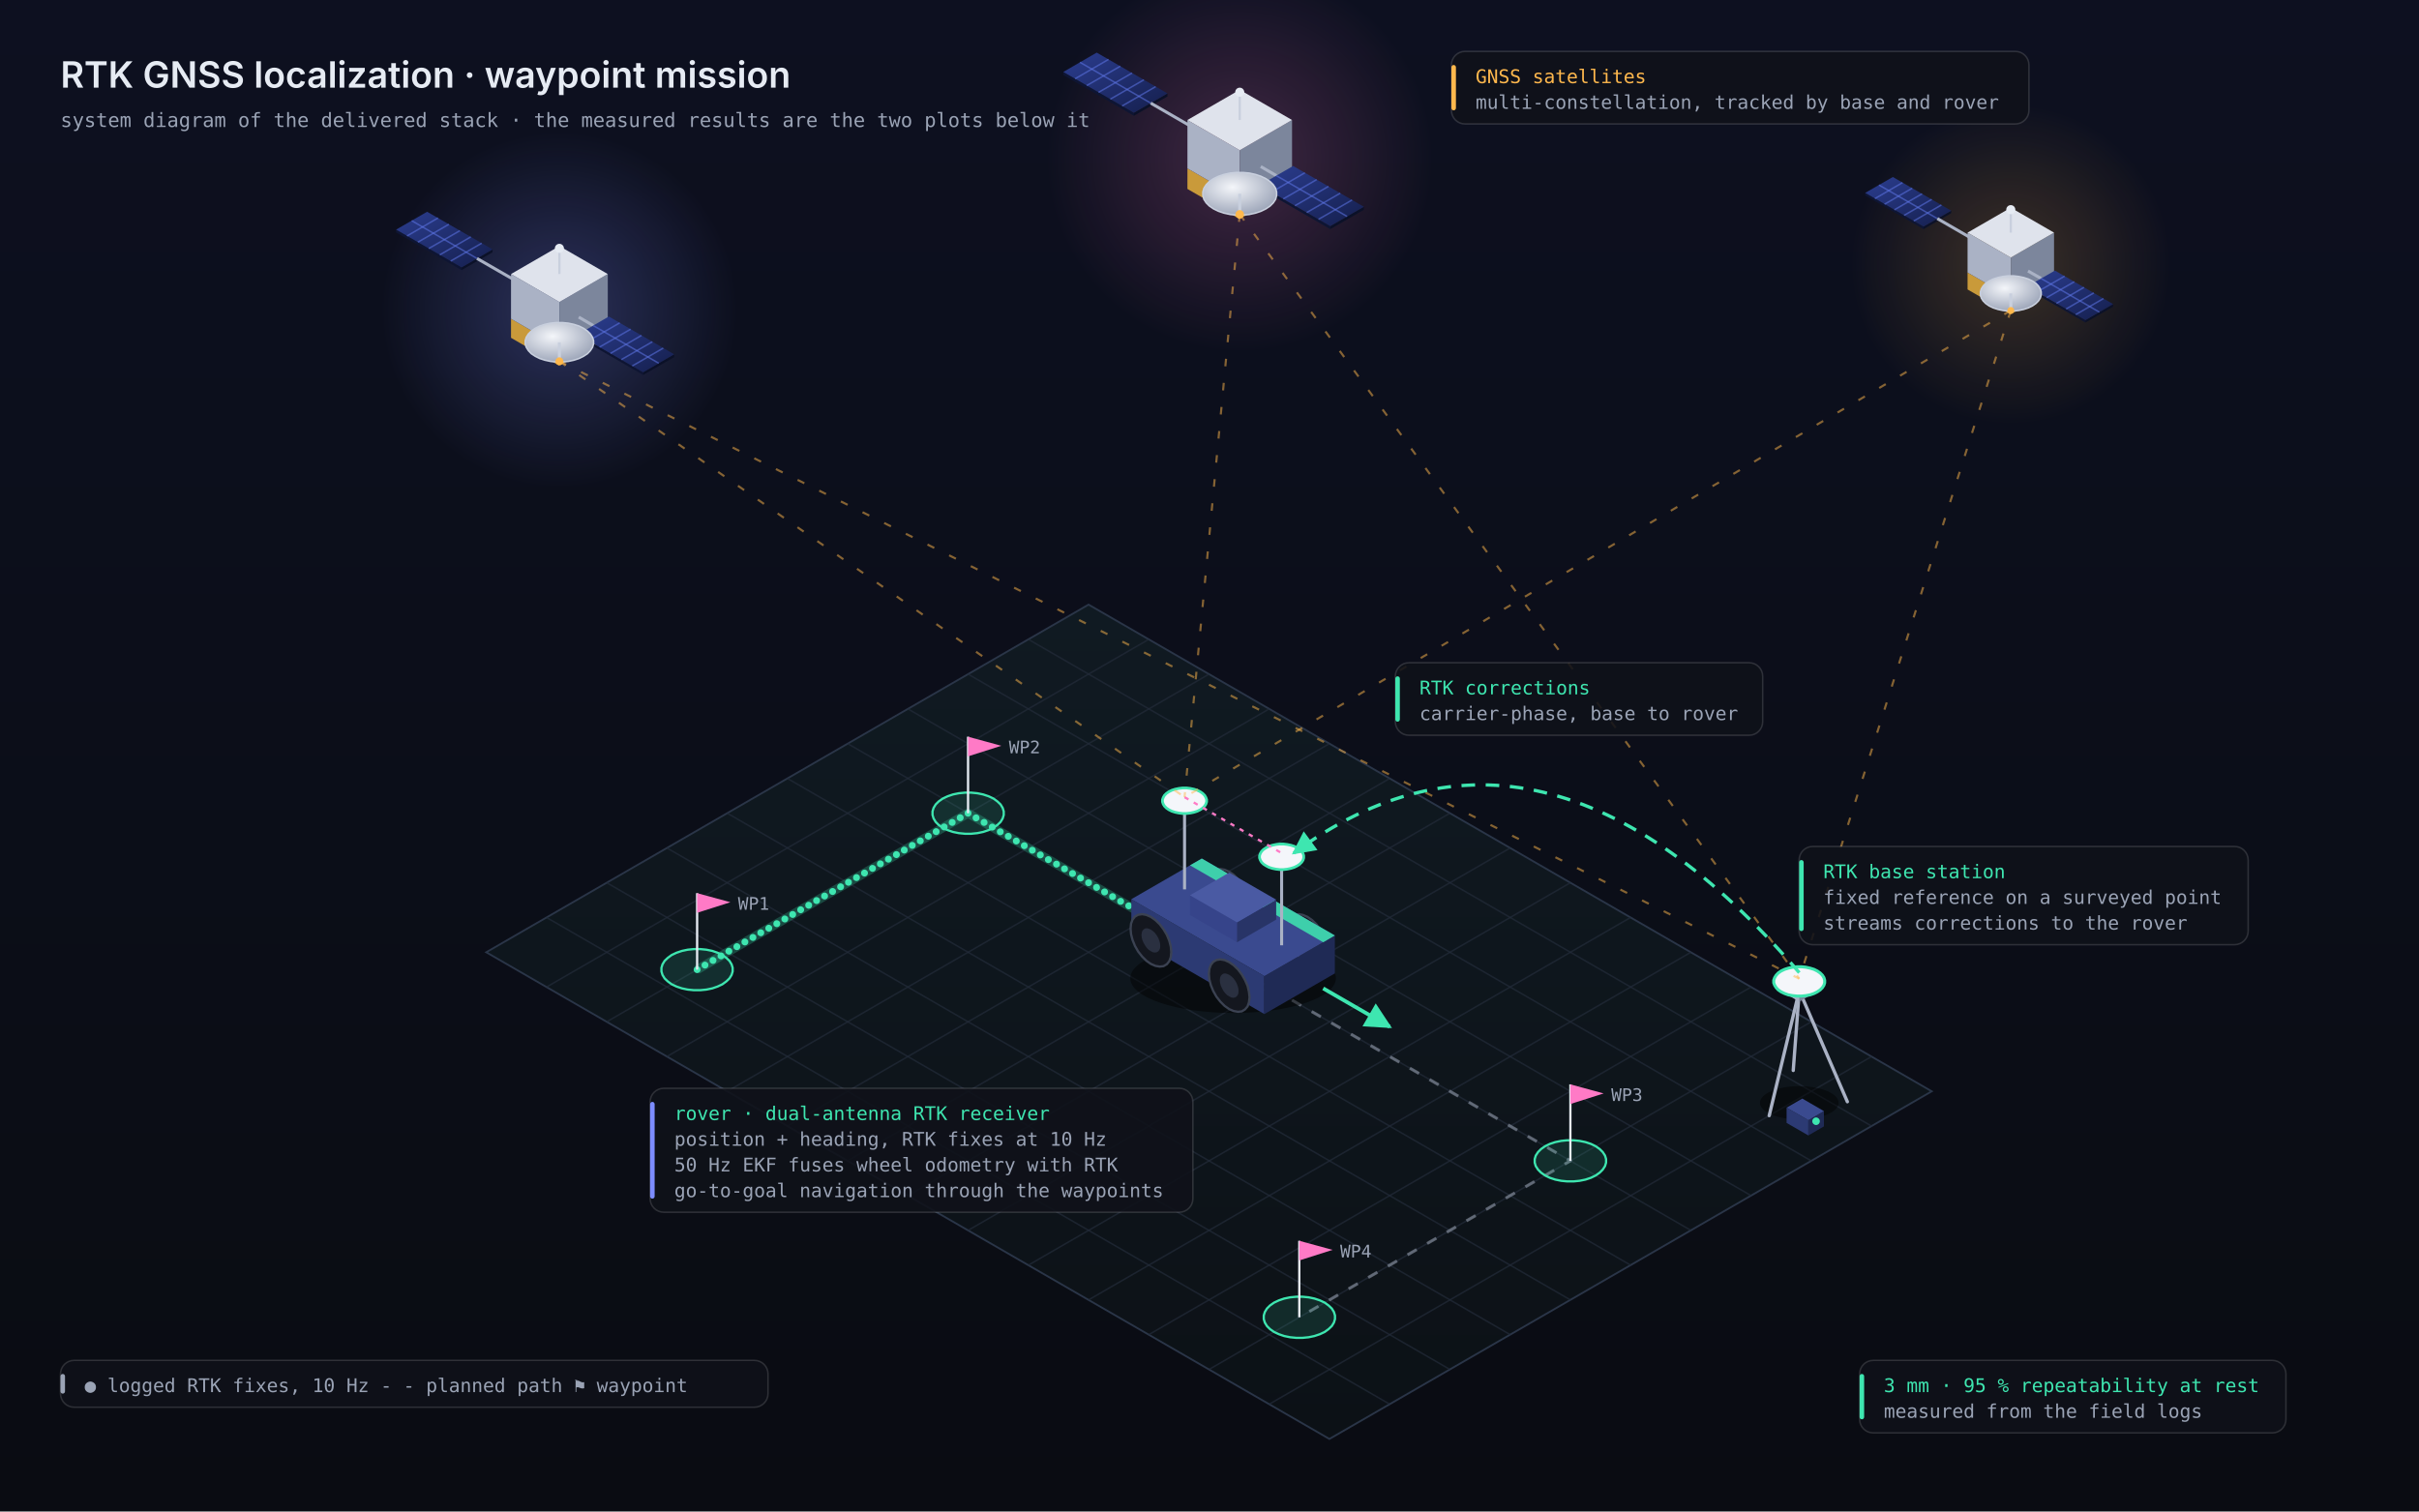
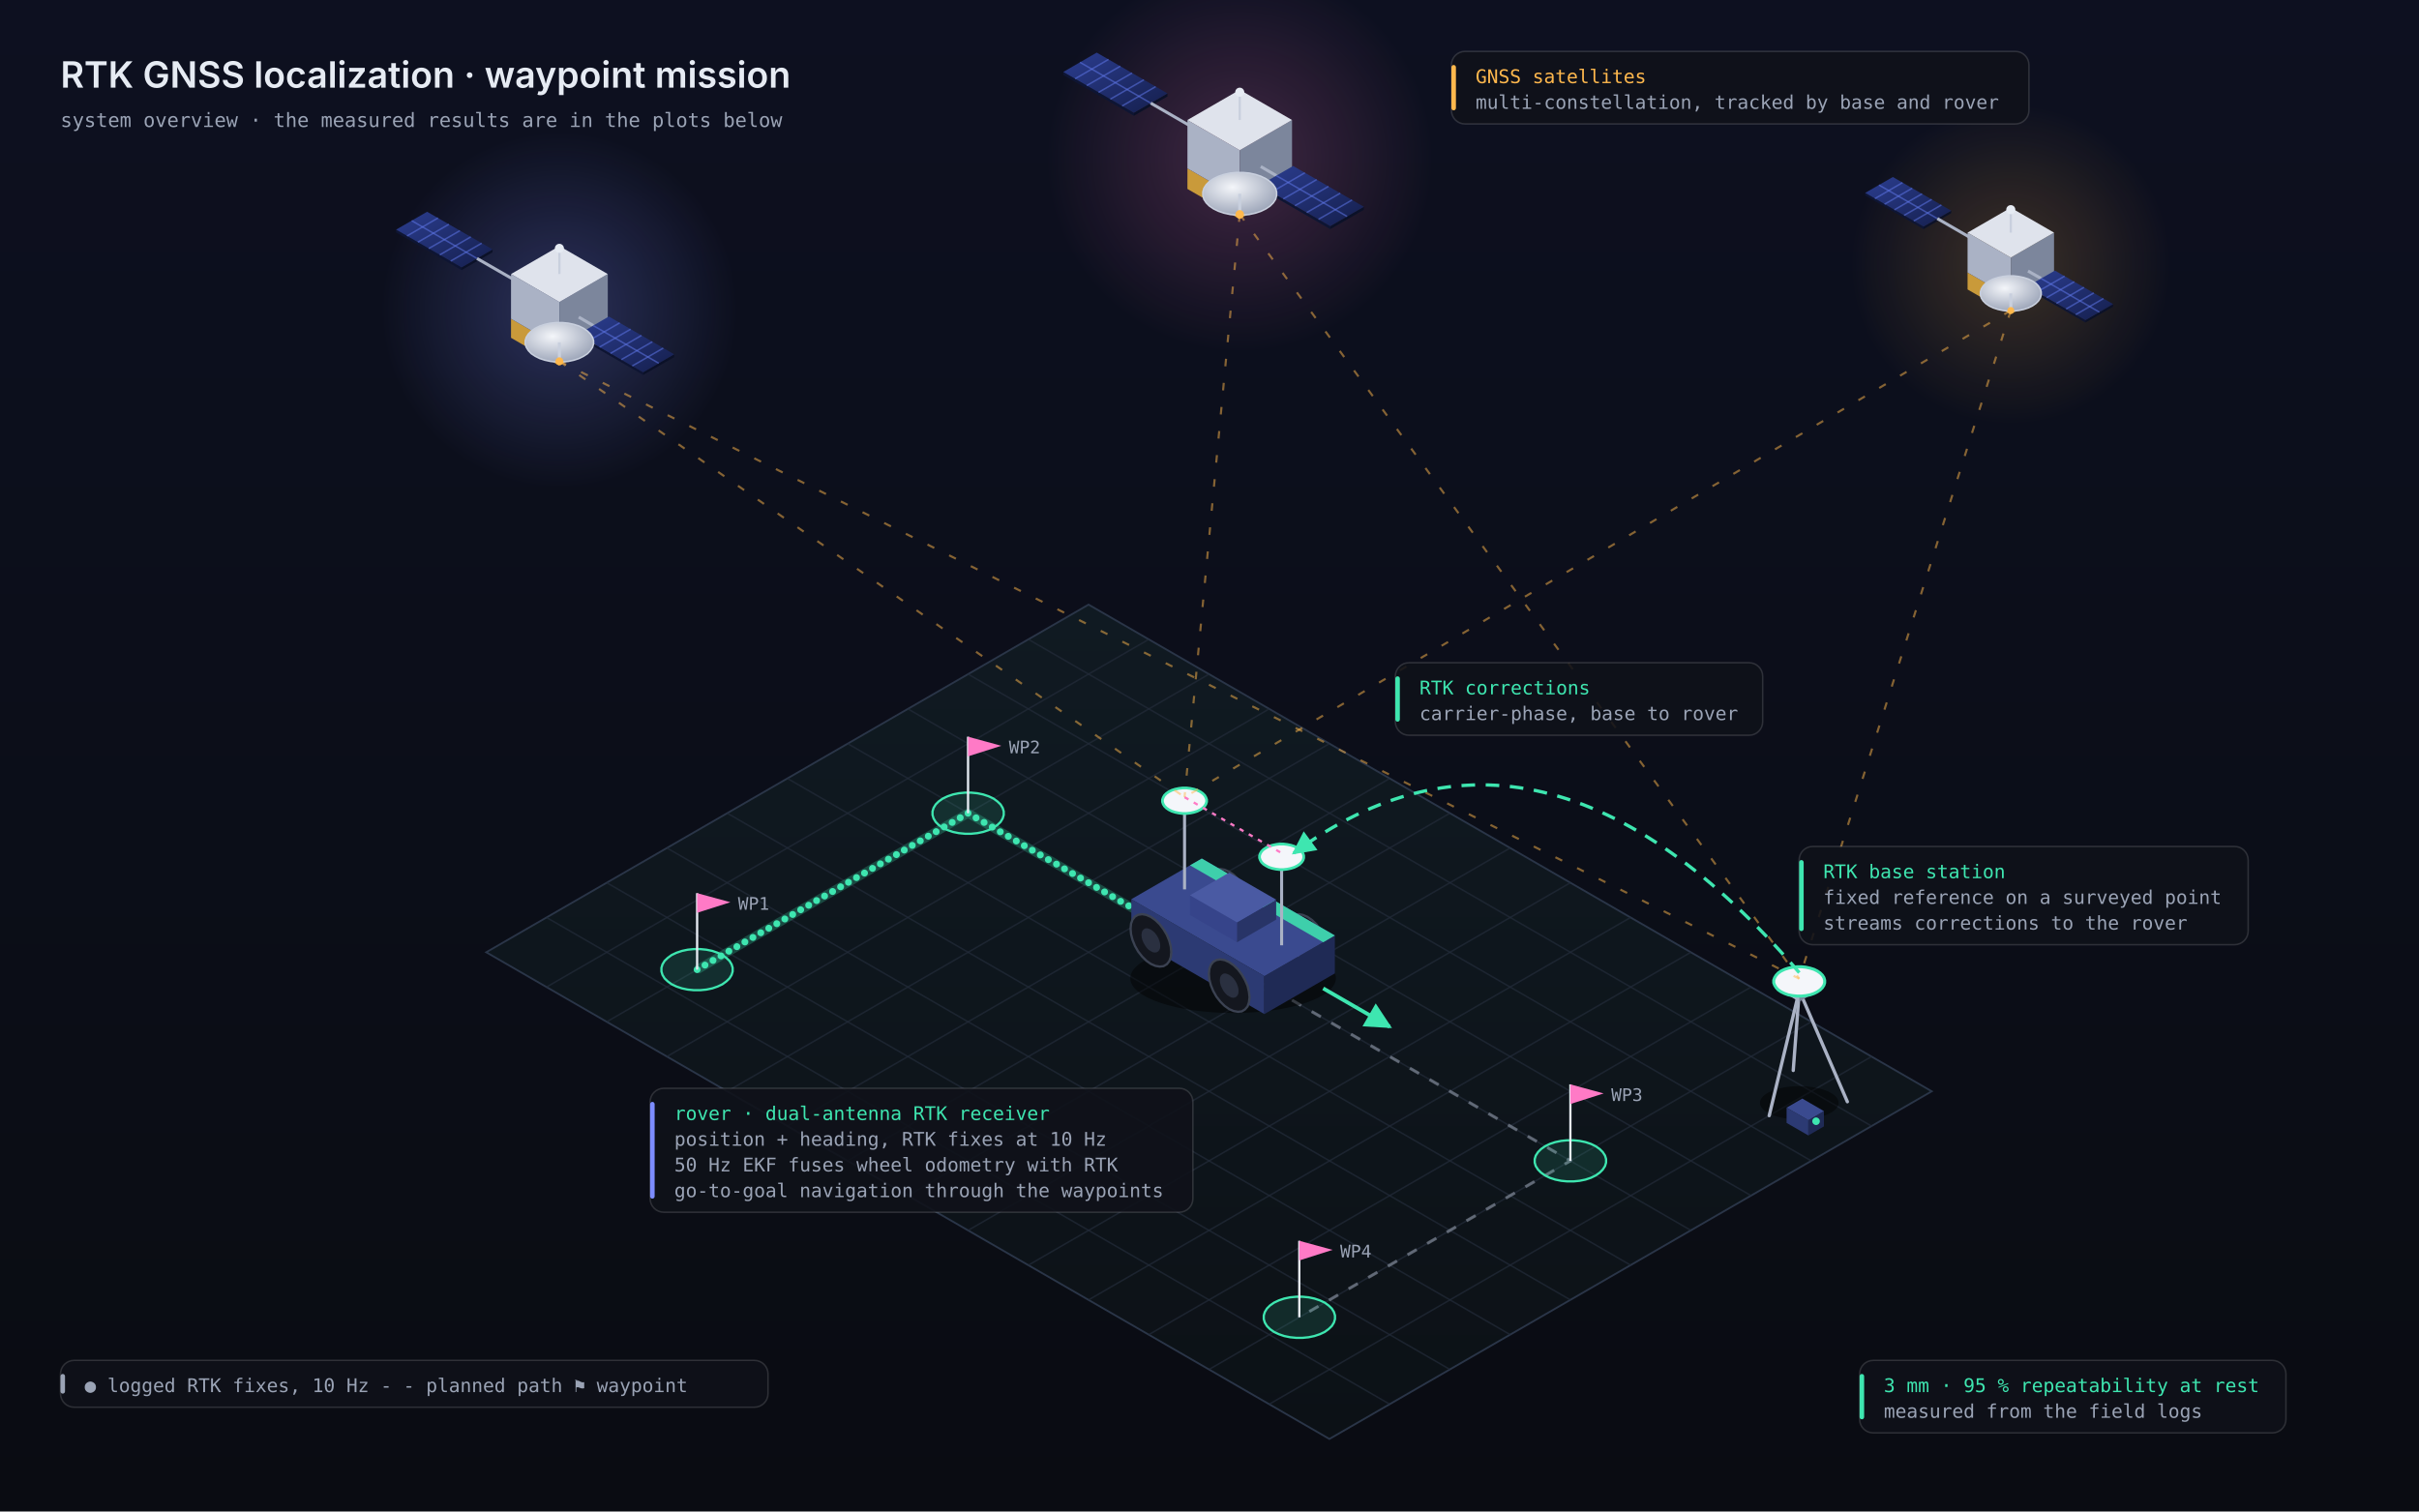
<svg xmlns="http://www.w3.org/2000/svg" viewBox="0 0 1600 1000" width="1600" height="1000" font-family="system-ui, 'Segoe UI', Inter, Roboto, Arial, sans-serif">
  <defs>
    <radialGradient id="g1">
      <stop offset="0" stop-color="#7c8cff" stop-opacity=".28" />
      <stop offset="1" stop-color="#7c8cff" stop-opacity="0" />
    </radialGradient>
    <radialGradient id="g2">
      <stop offset="0" stop-color="#ff7ac6" stop-opacity=".22" />
      <stop offset="1" stop-color="#ff7ac6" stop-opacity="0" />
    </radialGradient>
    <radialGradient id="g3">
      <stop offset="0" stop-color="#ffb84d" stop-opacity=".2" />
      <stop offset="1" stop-color="#ffb84d" stop-opacity="0" />
    </radialGradient>
    <linearGradient id="panel" x1="0" y1="0" x2="1" y2="1">
      <stop offset="0" stop-color="#2b3d8f" />
      <stop offset="1" stop-color="#151f4d" />
    </linearGradient>
    <radialGradient id="dish" cx=".4" cy=".35" r=".8">
      <stop offset="0" stop-color="#f4f6fa" />
      <stop offset="1" stop-color="#8d97ad" />
    </radialGradient>
    <linearGradient id="field" x1="0" y1="0" x2="0" y2="1">
      <stop offset="0" stop-color="#101a22" />
      <stop offset="1" stop-color="#0c1116" />
    </linearGradient>
    <linearGradient id="sky" x1="0" y1="0" x2="0" y2="1">
      <stop offset="0" stop-color="#0d1020" />
      <stop offset="1" stop-color="#0a0c12" />
    </linearGradient>
    <marker id="arr" viewBox="0 0 10 10" refX="9" refY="5" markerWidth="7" markerHeight="7" orient="auto-start-reverse">
      <path d="M0,0 L10,5 L0,10 z" fill="#3ee6b0" />
    </marker>
    <filter id="soft" x="-20%" y="-20%" width="140%" height="140%">
      <feGaussianBlur stdDeviation="6" />
    </filter>
  </defs>
  <style>.sig{stroke-dasharray:5 11;animation:flow 1.4s linear infinite}@keyframes flow{to{stroke-dashoffset:-32}}.fix{animation:pulse 2.4s ease-in-out infinite}@keyframes pulse{50%{opacity:.35}}@media(prefers-reduced-motion:reduce){.sig,.fix{animation:none}}</style>
  <rect width="1600" height="1000" fill="url(#sky)" />
  <polygon points="720.0,400.0 1277.7,722.0 879.3,952.0 321.6,630.0" fill="url(#field)" stroke="#2a3548" stroke-width="1.2" />
  <line x1="759.8" y1="423.0" x2="361.5" y2="653.0" stroke="#232b3a" stroke-opacity=".7" />
  <line x1="799.7" y1="446.0" x2="401.3" y2="676.0" stroke="#232b3a" stroke-opacity=".7" />
  <line x1="839.5" y1="469.0" x2="441.1" y2="699.0" stroke="#232b3a" stroke-opacity=".7" />
  <line x1="879.3" y1="492.0" x2="481.0" y2="722.0" stroke="#232b3a" stroke-opacity=".7" />
  <line x1="919.2" y1="515.0" x2="520.8" y2="745.0" stroke="#232b3a" stroke-opacity=".7" />
  <line x1="959.0" y1="538.0" x2="560.7" y2="768.0" stroke="#232b3a" stroke-opacity=".7" />
  <line x1="998.9" y1="561.0" x2="600.5" y2="791.0" stroke="#232b3a" stroke-opacity=".7" />
  <line x1="1038.7" y1="584.0" x2="640.3" y2="814.0" stroke="#232b3a" stroke-opacity=".7" />
  <line x1="1078.5" y1="607.0" x2="680.2" y2="837.0" stroke="#232b3a" stroke-opacity=".7" />
  <line x1="1118.4" y1="630.0" x2="720.0" y2="860.0" stroke="#232b3a" stroke-opacity=".7" />
  <line x1="1158.2" y1="653.0" x2="759.8" y2="883.0" stroke="#232b3a" stroke-opacity=".7" />
  <line x1="1198.0" y1="676.0" x2="799.7" y2="906.0" stroke="#232b3a" stroke-opacity=".7" />
  <line x1="1237.9" y1="699.0" x2="839.5" y2="929.0" stroke="#232b3a" stroke-opacity=".7" />
  <line x1="680.2" y1="423.0" x2="1237.9" y2="745.0" stroke="#232b3a" stroke-opacity=".7" />
  <line x1="640.3" y1="446.0" x2="1198.0" y2="768.0" stroke="#232b3a" stroke-opacity=".7" />
  <line x1="600.5" y1="469.0" x2="1158.2" y2="791.0" stroke="#232b3a" stroke-opacity=".7" />
  <line x1="560.7" y1="492.0" x2="1118.4" y2="814.0" stroke="#232b3a" stroke-opacity=".7" />
  <line x1="520.8" y1="515.0" x2="1078.5" y2="837.0" stroke="#232b3a" stroke-opacity=".7" />
  <line x1="481.0" y1="538.0" x2="1038.7" y2="860.0" stroke="#232b3a" stroke-opacity=".7" />
  <line x1="441.1" y1="561.0" x2="998.9" y2="883.0" stroke="#232b3a" stroke-opacity=".7" />
  <line x1="401.3" y1="584.0" x2="959.0" y2="906.0" stroke="#232b3a" stroke-opacity=".7" />
  <line x1="361.5" y1="607.0" x2="919.2" y2="929.0" stroke="#232b3a" stroke-opacity=".7" />
  <polyline points="815.6,639.2 1038.7,768.0 859.4,871.5" fill="none" stroke="#9aa3b5" stroke-opacity=".55" stroke-width="2" stroke-dasharray="7 8" stroke-linejoin="round" />
  <polyline points="461.1,641.5 640.3,538.0 815.6,639.2" fill="none" stroke="#3ee6b0" stroke-opacity=".25" stroke-width="6" stroke-linejoin="round" />
  <circle cx="461.1" cy="641.5" r="2.3" fill="#3ee6b0" />
  <circle cx="466.3" cy="638.5" r="2.3" fill="#3ee6b0" />
  <circle cx="471.6" cy="635.4" r="2.3" fill="#3ee6b0" />
  <circle cx="476.9" cy="632.4" r="2.3" fill="#3ee6b0" />
  <circle cx="482.1" cy="629.3" r="2.3" fill="#3ee6b0" />
  <circle cx="487.4" cy="626.3" r="2.3" fill="#3ee6b0" />
  <circle cx="492.7" cy="623.2" r="2.3" fill="#3ee6b0" />
  <circle cx="498.0" cy="620.2" r="2.3" fill="#3ee6b0" />
  <circle cx="503.2" cy="617.1" r="2.3" fill="#3ee6b0" />
  <circle cx="508.5" cy="614.1" r="2.3" fill="#3ee6b0" />
  <circle cx="513.8" cy="611.1" r="2.3" fill="#3ee6b0" />
  <circle cx="519.1" cy="608.0" r="2.3" fill="#3ee6b0" />
  <circle cx="524.3" cy="605.0" r="2.3" fill="#3ee6b0" />
  <circle cx="529.6" cy="601.9" r="2.3" fill="#3ee6b0" />
  <circle cx="534.9" cy="598.9" r="2.3" fill="#3ee6b0" />
  <circle cx="540.1" cy="595.8" r="2.3" fill="#3ee6b0" />
  <circle cx="545.4" cy="592.8" r="2.3" fill="#3ee6b0" />
  <circle cx="550.7" cy="589.8" r="2.3" fill="#3ee6b0" />
  <circle cx="556.0" cy="586.7" r="2.3" fill="#3ee6b0" />
  <circle cx="561.2" cy="583.7" r="2.3" fill="#3ee6b0" />
  <circle cx="566.5" cy="580.6" r="2.3" fill="#3ee6b0" />
  <circle cx="571.8" cy="577.6" r="2.3" fill="#3ee6b0" />
  <circle cx="577.1" cy="574.5" r="2.3" fill="#3ee6b0" />
  <circle cx="582.3" cy="571.5" r="2.3" fill="#3ee6b0" />
  <circle cx="587.6" cy="568.4" r="2.3" fill="#3ee6b0" />
  <circle cx="592.9" cy="565.4" r="2.3" fill="#3ee6b0" />
  <circle cx="598.1" cy="562.4" r="2.3" fill="#3ee6b0" />
  <circle cx="603.4" cy="559.3" r="2.3" fill="#3ee6b0" />
  <circle cx="608.7" cy="556.3" r="2.3" fill="#3ee6b0" />
  <circle cx="614.0" cy="553.2" r="2.3" fill="#3ee6b0" />
  <circle cx="619.2" cy="550.2" r="2.3" fill="#3ee6b0" />
  <circle cx="624.5" cy="547.1" r="2.3" fill="#3ee6b0" />
  <circle cx="629.8" cy="544.1" r="2.3" fill="#3ee6b0" />
  <circle cx="635.1" cy="541.0" r="2.3" fill="#3ee6b0" />
  <circle cx="640.3" cy="538.0" r="2.3" fill="#3ee6b0" />
  <circle cx="645.6" cy="541.1" r="2.3" fill="#3ee6b0" />
  <circle cx="650.9" cy="544.1" r="2.3" fill="#3ee6b0" />
  <circle cx="656.3" cy="547.2" r="2.3" fill="#3ee6b0" />
  <circle cx="661.6" cy="550.3" r="2.3" fill="#3ee6b0" />
  <circle cx="666.9" cy="553.3" r="2.3" fill="#3ee6b0" />
  <circle cx="672.2" cy="556.4" r="2.3" fill="#3ee6b0" />
  <circle cx="677.5" cy="559.5" r="2.3" fill="#3ee6b0" />
  <circle cx="682.8" cy="562.5" r="2.3" fill="#3ee6b0" />
  <circle cx="688.1" cy="565.6" r="2.3" fill="#3ee6b0" />
  <circle cx="693.4" cy="568.7" r="2.3" fill="#3ee6b0" />
  <circle cx="698.8" cy="571.7" r="2.3" fill="#3ee6b0" />
  <circle cx="704.1" cy="574.8" r="2.3" fill="#3ee6b0" />
  <circle cx="709.4" cy="577.9" r="2.3" fill="#3ee6b0" />
  <circle cx="714.7" cy="580.9" r="2.3" fill="#3ee6b0" />
  <circle cx="720.0" cy="584.0" r="2.3" fill="#3ee6b0" />
  <circle cx="725.3" cy="587.1" r="2.3" fill="#3ee6b0" />
  <circle cx="730.6" cy="590.1" r="2.3" fill="#3ee6b0" />
  <circle cx="735.9" cy="593.2" r="2.3" fill="#3ee6b0" />
  <circle cx="741.2" cy="596.3" r="2.3" fill="#3ee6b0" />
  <circle cx="746.6" cy="599.3" r="2.3" fill="#3ee6b0" />
  <circle cx="751.9" cy="602.4" r="2.3" fill="#3ee6b0" />
  <circle cx="757.2" cy="605.5" r="2.3" fill="#3ee6b0" />
  <circle cx="762.5" cy="608.5" r="2.3" fill="#3ee6b0" />
  <circle cx="767.8" cy="611.6" r="2.3" fill="#3ee6b0" />
  <circle cx="773.1" cy="614.7" r="2.3" fill="#3ee6b0" />
  <circle cx="778.4" cy="617.7" r="2.3" fill="#3ee6b0" />
  <circle cx="783.7" cy="620.8" r="2.3" fill="#3ee6b0" />
  <circle cx="789.1" cy="623.9" r="2.3" fill="#3ee6b0" />
  <circle cx="794.4" cy="626.9" r="2.3" fill="#3ee6b0" />
  <circle cx="799.7" cy="630.0" r="2.3" fill="#3ee6b0" />
  <circle cx="805.0" cy="633.1" r="2.3" fill="#3ee6b0" />
  <circle cx="810.3" cy="636.1" r="2.3" fill="#3ee6b0" />
  <polygon points="477.8,651.2 474.6,652.7 471.1,653.9 467.2,654.7 463.1,655.1 459.0,655.1 454.9,654.7 451.1,653.9 447.5,652.7 444.3,651.2 441.7,649.3 439.6,647.3 438.2,645.0 437.5,642.7 437.5,640.3 438.2,638.0 439.6,635.7 441.7,633.7 444.3,631.8 447.5,630.3 451.1,629.1 454.9,628.3 459.0,627.9 463.1,627.9 467.2,628.3 471.1,629.1 474.6,630.3 477.8,631.8 480.4,633.7 482.5,635.7 483.9,638.0 484.6,640.3 484.6,642.7 483.9,645.0 482.5,647.3 480.4,649.3" fill="rgba(62,230,176,.12)" stroke="#3ee6b0" stroke-width="1.5" />
  <line x1="461.1" y1="641.5" x2="461.1" y2="590.9" stroke="#e6ebf3" stroke-width="1.5" />
  <polygon points="461.1,590.9 483.1,596.9 461.1,603.9" fill="#ff7ac6" />
  <text x="488.1" y="601.9" font-family="ui-monospace, 'Cascadia Mono', Consolas, Menlo, monospace" font-size="11.5" font-weight="normal" fill="#9aa3b5" text-anchor="start">WP1</text>
  <polygon points="657.1,547.7 653.9,549.2 650.3,550.4 646.4,551.2 642.4,551.6 638.3,551.6 634.2,551.2 630.3,550.4 626.8,549.2 623.6,547.7 620.9,545.8 618.9,543.8 617.5,541.5 616.8,539.2 616.8,536.8 617.5,534.5 618.9,532.2 620.9,530.2 623.6,528.3 626.8,526.8 630.3,525.6 634.2,524.8 638.3,524.4 642.4,524.4 646.4,524.8 650.3,525.6 653.9,526.8 657.1,528.3 659.7,530.2 661.8,532.2 663.2,534.5 663.9,536.8 663.9,539.2 663.2,541.5 661.8,543.8 659.7,545.8" fill="rgba(62,230,176,.12)" stroke="#3ee6b0" stroke-width="1.5" />
  <line x1="640.3" y1="538.0" x2="640.3" y2="487.4" stroke="#e6ebf3" stroke-width="1.5" />
  <polygon points="640.3,487.4 662.3,493.4 640.3,500.4" fill="#ff7ac6" />
  <text x="667.3" y="498.4" font-family="ui-monospace, 'Cascadia Mono', Consolas, Menlo, monospace" font-size="11.5" font-weight="normal" fill="#9aa3b5" text-anchor="start">WP2</text>
  <polygon points="1055.4,777.7 1052.3,779.2 1048.7,780.4 1044.8,781.2 1040.8,781.6 1036.6,781.6 1032.6,781.2 1028.7,780.4 1025.1,779.2 1022.0,777.7 1019.3,775.8 1017.3,773.8 1015.8,771.5 1015.1,769.2 1015.1,766.8 1015.8,764.5 1017.3,762.2 1019.3,760.2 1022.0,758.3 1025.1,756.8 1028.7,755.6 1032.6,754.8 1036.6,754.4 1040.8,754.4 1044.8,754.8 1048.7,755.6 1052.3,756.8 1055.4,758.3 1058.1,760.2 1060.1,762.2 1061.6,764.5 1062.3,766.8 1062.3,769.2 1061.6,771.5 1060.1,773.8 1058.1,775.8" fill="rgba(62,230,176,.12)" stroke="#3ee6b0" stroke-width="1.5" />
  <line x1="1038.7" y1="768.0" x2="1038.7" y2="717.4" stroke="#e6ebf3" stroke-width="1.5" />
  <polygon points="1038.7,717.4 1060.7,723.4 1038.7,730.4" fill="#ff7ac6" />
  <text x="1065.7" y="728.4" font-family="ui-monospace, 'Cascadia Mono', Consolas, Menlo, monospace" font-size="11.5" font-weight="normal" fill="#9aa3b5" text-anchor="start">WP3</text>
  <polygon points="876.2,881.2 873.0,882.7 869.4,883.9 865.6,884.7 861.5,885.1 857.4,885.1 853.3,884.7 849.4,883.9 845.9,882.7 842.7,881.2 840.0,879.3 838.0,877.3 836.6,875.0 835.9,872.7 835.9,870.3 836.6,868.0 838.0,865.7 840.0,863.7 842.7,861.8 845.9,860.3 849.4,859.1 853.3,858.3 857.4,857.9 861.5,857.9 865.6,858.3 869.4,859.1 873.0,860.3 876.2,861.8 878.8,863.7 880.9,865.7 882.3,868.0 883.0,870.3 883.0,872.7 882.3,875.0 880.9,877.3 878.8,879.3" fill="rgba(62,230,176,.12)" stroke="#3ee6b0" stroke-width="1.5" />
  <line x1="859.4" y1="871.5" x2="859.4" y2="820.9" stroke="#e6ebf3" stroke-width="1.5" />
  <polygon points="859.4,820.9 881.4,826.9 859.4,833.9" fill="#ff7ac6" />
  <text x="886.4" y="831.9" font-family="ui-monospace, 'Cascadia Mono', Consolas, Menlo, monospace" font-size="11.5" font-weight="normal" fill="#9aa3b5" text-anchor="start">WP4</text>
  <ellipse cx="1190.1" cy="729.6" rx="26" ry="11" fill="#000" fill-opacity=".45" />
  <line x1="1190.1" y1="655.3" x2="1186.1" y2="708.2" stroke="#aab2c5" stroke-width="2.2" stroke-linecap="round" />
  <line x1="1190.1" y1="655.3" x2="1221.9" y2="728.9" stroke="#aab2c5" stroke-width="2.2" stroke-linecap="round" />
  <line x1="1190.1" y1="655.3" x2="1170.2" y2="738.1" stroke="#aab2c5" stroke-width="2.2" stroke-linecap="round" />
  <polygon points="1177.3,655.3 1190.1,662.7 1190.1,657.1 1177.3,649.8" fill="#aab2c5" stroke="none" stroke-width="1" />
  <polygon points="1202.8,655.3 1190.1,662.7 1190.1,657.1 1202.8,649.8" fill="#7c869c" stroke="none" stroke-width="1" />
  <polygon points="1190.1,642.4 1202.8,649.8 1190.1,657.1 1177.3,649.8" fill="#e6ebf3" stroke="none" stroke-width="1" />
  <polygon points="1202.0,656.2 1199.8,657.3 1197.2,658.2 1194.5,658.7 1191.6,659.0 1188.6,659.0 1185.7,658.7 1182.9,658.2 1180.4,657.3 1178.1,656.2 1176.2,654.9 1174.8,653.4 1173.8,651.8 1173.2,650.2 1173.2,648.5 1173.8,646.8 1174.8,645.2 1176.2,643.7 1178.1,642.4 1180.4,641.3 1182.9,640.5 1185.7,639.9 1188.6,639.6 1191.6,639.6 1194.5,639.9 1197.2,640.5 1199.8,641.3 1202.0,642.4 1203.9,643.7 1205.4,645.2 1206.4,646.8 1206.9,648.5 1206.9,650.2 1206.4,651.8 1205.4,653.4 1203.9,654.9" fill="#f4f6fa" stroke="#3ee6b0" stroke-width="2" />
  <polygon points="1181.7,742.9 1196.1,751.2 1196.1,741.1 1181.7,732.8" fill="#2c3a73" stroke="none" stroke-width="1" />
  <polygon points="1206.4,745.2 1196.1,751.2 1196.1,741.1 1206.4,735.1" fill="#1f2a55" stroke="none" stroke-width="1" />
  <polygon points="1192.1,726.8 1206.4,735.1 1196.1,741.1 1181.7,732.8" fill="#3a4a8f" stroke="none" stroke-width="1" />
  <circle cx="1201.2" cy="741.8" r="2.5" fill="#3ee6b0" class="fix" />
  <ellipse cx="815.6" cy="647.2" rx="68" ry="23" fill="#000" fill-opacity=".45" />
  <polygon points="826.5,600.0 826.1,596.4 825.2,592.5 823.5,588.6 821.4,584.9 818.9,581.6 816.0,578.8 813.0,576.7 810.0,575.4 807.2,574.9 804.6,575.3 802.5,576.5 800.9,578.5 799.9,581.2 799.6,584.5 799.9,588.1 800.9,592.0 802.5,595.9 804.6,599.6 807.2,602.9 810.0,605.7 813.0,607.8 816.0,609.1 818.9,609.6 821.4,609.3 823.5,608.0 825.2,606.0 826.1,603.3" fill="#14171f" stroke="#3b4252" stroke-width="1.5" />
  <polygon points="878.3,629.9 877.9,626.3 876.9,622.4 875.3,618.5 873.2,614.8 870.7,611.5 867.8,608.7 864.8,606.6 861.8,605.3 859.0,604.8 856.4,605.2 854.3,606.4 852.7,608.4 851.7,611.1 851.3,614.4 851.7,618.0 852.7,621.9 854.3,625.8 856.4,629.5 859.0,632.8 861.8,635.6 864.8,637.7 867.8,639.0 870.7,639.5 873.2,639.2 875.3,637.9 876.9,635.9 877.9,633.2" fill="#14171f" stroke="#3b4252" stroke-width="1.5" />
  <polygon points="748.3,620.1 836.3,670.9 836.3,645.8 748.3,594.9" fill="#2c3a73" stroke="none" stroke-width="1" />
  <polygon points="882.9,644.0 836.3,670.9 836.3,645.8 882.9,618.9" fill="#1f2a55" stroke="none" stroke-width="1" />
  <polygon points="794.9,568.0 882.9,618.9 836.3,645.8 748.3,594.9" fill="#3a4a8f" stroke="none" stroke-width="1" />
  <polygon points="794.9,568.0 882.9,618.9 875.2,623.4 787.1,572.5" fill="#3ee6b0" stroke="none" stroke-width="1" opacity=".85" />
  <polygon points="787.1,605.4 818.2,623.4 818.2,610.2 787.1,592.3" fill="#36448a" stroke="none" stroke-width="1" />
  <polygon points="844.1,608.4 818.2,623.4 818.2,610.2 844.1,595.2" fill="#283467" stroke="none" stroke-width="1" />
  <polygon points="813.0,577.3 844.1,595.2 818.2,610.2 787.1,592.3" fill="#4a5aa3" stroke="none" stroke-width="1" />
  <polygon points="774.7,629.9 774.4,626.3 773.4,622.4 771.8,618.5 769.6,614.8 767.1,611.5 764.2,608.7 761.2,606.6 758.2,605.3 755.4,604.8 752.8,605.2 750.7,606.4 749.1,608.4 748.1,611.1 747.8,614.4 748.1,618.0 749.1,621.9 750.7,625.8 752.8,629.5 755.4,632.8 758.2,635.6 761.2,637.7 764.2,639.0 767.1,639.5 769.6,639.2 771.8,637.9 773.4,635.9 774.4,633.2" fill="#14171f" stroke="#3b4252" stroke-width="1.5" />
  <polygon points="767.4,625.7 767.3,624.1 766.8,622.3 766.1,620.5 765.1,618.8 763.9,617.2 762.6,616.0 761.2,615.0 759.8,614.4 758.5,614.1 757.4,614.3 756.4,614.9 755.6,615.8 755.2,617.1 755.0,618.6 755.2,620.3 755.6,622.0 756.4,623.8 757.4,625.5 758.5,627.1 759.8,628.4 761.2,629.3 762.6,630.0 763.9,630.2 765.1,630.0 766.1,629.4 766.8,628.5 767.3,627.3" fill="#2a3040" stroke="none" stroke-width="1" />
  <polygon points="826.5,659.8 826.1,656.2 825.2,652.3 823.5,648.4 821.4,644.7 818.9,641.4 816.0,638.6 813.0,636.5 810.0,635.2 807.2,634.7 804.6,635.1 802.5,636.3 800.9,638.3 799.9,641.0 799.6,644.3 799.9,647.9 800.9,651.8 802.5,655.7 804.6,659.4 807.2,662.7 810.0,665.5 813.0,667.6 816.0,668.9 818.9,669.4 821.4,669.1 823.5,667.8 825.2,665.8 826.1,663.1" fill="#14171f" stroke="#3b4252" stroke-width="1.5" />
  <polygon points="819.2,655.6 819.1,654.0 818.6,652.2 817.9,650.4 816.9,648.7 815.7,647.1 814.4,645.9 813.0,644.9 811.6,644.3 810.3,644.0 809.1,644.2 808.2,644.8 807.4,645.7 807.0,647.0 806.8,648.5 807.0,650.2 807.4,651.9 808.2,653.7 809.1,655.4 810.3,657.0 811.6,658.3 813.0,659.2 814.4,659.9 815.7,660.1 816.9,659.9 817.9,659.3 818.6,658.4 819.1,657.2" fill="#2a3040" stroke="none" stroke-width="1" />
  <line x1="783.5" y1="588.4" x2="783.5" y2="531.0" stroke="#aab2c5" stroke-width="2" />
  <polygon points="793.9,535.7 791.9,536.7 789.7,537.4 787.3,537.9 784.8,538.2 782.2,538.2 779.7,537.9 777.3,537.4 775.1,536.7 773.1,535.7 771.5,534.6 770.2,533.3 769.4,532.0 768.9,530.5 768.9,529.0 769.4,527.6 770.2,526.2 771.5,524.9 773.1,523.8 775.1,522.8 777.3,522.1 779.7,521.6 782.2,521.3 784.8,521.3 787.3,521.6 789.7,522.1 791.9,522.8 793.9,523.8 795.5,524.9 796.8,526.2 797.6,527.6 798.1,529.0 798.1,530.5 797.6,532.0 796.8,533.3 795.5,534.6" fill="#f4f6fa" stroke="#3ee6b0" stroke-width="1.8" />
  <line x1="847.7" y1="625.4" x2="847.7" y2="568.0" stroke="#aab2c5" stroke-width="2" />
  <polygon points="858.1,572.8 856.1,573.8 853.9,574.5 851.5,575.0 849.0,575.3 846.4,575.3 843.9,575.0 841.5,574.5 839.3,573.8 837.4,572.8 835.7,571.7 834.4,570.4 833.6,569.0 833.1,567.6 833.1,566.1 833.6,564.7 834.4,563.3 835.7,562.0 837.4,560.9 839.3,559.9 841.5,559.2 843.9,558.7 846.4,558.4 849.0,558.4 851.5,558.7 853.9,559.2 856.1,559.9 858.1,560.9 859.7,562.0 861.0,563.3 861.9,564.7 862.3,566.1 862.3,567.6 861.9,569.0 861.0,570.4 859.7,571.7" fill="#f4f6fa" stroke="#3ee6b0" stroke-width="1.8" />
  <line x1="783.5" y1="527.4" x2="847.7" y2="564.4" stroke="#ff7ac6" stroke-width="1.5" stroke-dasharray="3 4" />
  <line x1="875.2" y1="653.9" x2="919.2" y2="679.3" stroke="#3ee6b0" stroke-width="2.5" marker-end="url(#arr)" />
  <circle cx="370" cy="205" r="118" fill="url(#g1)" />
  <polygon points="262.0,153.8 305.3,178.7 305.3,176.9 262.0,151.9" fill="#0e1533" stroke="none" stroke-width="1" />
  <polygon points="325.8,166.9 305.3,178.7 305.3,176.9 325.8,165.0" fill="#0b1128" stroke="none" stroke-width="1" />
  <polygon points="262.0,151.9 305.3,176.9 305.3,176.9 262.0,151.9" fill="#0e1533" stroke="none" stroke-width="1" />
  <polygon points="325.8,165.0 305.3,176.9 305.3,176.9 325.8,165.0" fill="#0b1128" stroke="none" stroke-width="1" />
  <polygon points="282.5,140.1 325.8,165.0 305.3,176.9 262.0,151.9" fill="url(#panel)" stroke="none" stroke-width="1" />
  <line x1="289.7" y1="144.2" x2="269.2" y2="156.1" stroke="#5d74e6" stroke-opacity=".55" stroke-width="1" />
  <line x1="296.9" y1="148.4" x2="276.4" y2="160.2" stroke="#5d74e6" stroke-opacity=".55" stroke-width="1" />
  <line x1="304.2" y1="152.6" x2="283.6" y2="164.4" stroke="#5d74e6" stroke-opacity=".55" stroke-width="1" />
  <line x1="311.4" y1="156.7" x2="290.9" y2="168.6" stroke="#5d74e6" stroke-opacity=".55" stroke-width="1" />
  <line x1="318.6" y1="160.9" x2="298.1" y2="172.7" stroke="#5d74e6" stroke-opacity=".55" stroke-width="1" />
  <line x1="272.3" y1="146.0" x2="315.5" y2="171.0" stroke="#5d74e6" stroke-opacity=".55" stroke-width="1" />
  <line x1="315.5" y1="171.0" x2="357.2" y2="195.0" stroke="#aab2c5" stroke-width="2" />
  <polygon points="338.0,223.5 370.0,242.0 370.0,229.4 338.0,210.9" fill="#c99a3a" stroke="none" stroke-width="1" />
  <polygon points="402.0,223.5 370.0,242.0 370.0,229.4 402.0,210.9" fill="#9a7128" stroke="none" stroke-width="1" />
  <polygon points="338.0,210.9 370.0,229.4 370.0,199.8 338.0,181.3" fill="#aab2c5" stroke="none" stroke-width="1" />
  <polygon points="402.0,210.9 370.0,229.4 370.0,199.8 402.0,181.3" fill="#7c869c" stroke="none" stroke-width="1" />
  <polygon points="370.0,162.8 402.0,181.3 370.0,199.8 338.0,181.3" fill="#dfe3ec" stroke="none" stroke-width="1" />
  <line x1="382.8" y1="209.8" x2="392.4" y2="215.4" stroke="#aab2c5" stroke-width="2" />
  <polygon points="382.2,223.1 425.4,248.1 425.4,246.3 382.2,221.3" fill="#0e1533" stroke="none" stroke-width="1" />
  <polygon points="445.9,236.3 425.4,248.1 425.4,246.3 445.9,234.4" fill="#0b1128" stroke="none" stroke-width="1" />
  <polygon points="382.2,221.3 425.4,246.3 425.4,246.3 382.2,221.3" fill="#0e1533" stroke="none" stroke-width="1" />
  <polygon points="445.9,234.4 425.4,246.3 425.4,246.3 445.9,234.4" fill="#0b1128" stroke="none" stroke-width="1" />
  <polygon points="402.7,209.4 445.9,234.4 425.4,246.3 382.2,221.3" fill="url(#panel)" stroke="none" stroke-width="1" />
  <line x1="409.9" y1="213.6" x2="389.4" y2="225.4" stroke="#5d74e6" stroke-opacity=".55" stroke-width="1" />
  <line x1="417.1" y1="217.8" x2="396.6" y2="229.6" stroke="#5d74e6" stroke-opacity=".55" stroke-width="1" />
  <line x1="424.3" y1="221.9" x2="403.8" y2="233.8" stroke="#5d74e6" stroke-opacity=".55" stroke-width="1" />
  <line x1="431.5" y1="226.1" x2="411.0" y2="237.9" stroke="#5d74e6" stroke-opacity=".55" stroke-width="1" />
  <line x1="438.7" y1="230.3" x2="418.2" y2="242.1" stroke="#5d74e6" stroke-opacity=".55" stroke-width="1" />
  <line x1="392.4" y1="215.4" x2="435.7" y2="240.3" stroke="#5d74e6" stroke-opacity=".55" stroke-width="1" />
  <polygon points="386.0,235.7 383.0,237.2 379.6,238.3 375.9,239.1 372.0,239.5 368.0,239.5 364.1,239.1 360.4,238.3 357.0,237.2 354.0,235.7 351.4,234.0 349.5,232.0 348.1,229.8 347.4,227.6 347.4,225.3 348.1,223.1 349.5,220.9 351.4,219.0 354.0,217.2 357.0,215.7 360.4,214.6 364.1,213.8 368.0,213.4 372.0,213.4 375.9,213.8 379.6,214.6 383.0,215.7 386.0,217.2 388.6,219.0 390.5,220.9 391.9,223.1 392.6,225.3 392.6,227.6 391.9,229.8 390.5,232.0 388.6,234.0" fill="url(#dish)" stroke="#c9d0de" stroke-width="1" />
  <line x1="370.0" y1="226.5" x2="370.0" y2="239.0" stroke="#c9d0de" stroke-width="2" />
  <circle cx="370.0" cy="239.0" r="2.6" fill="#ffb84d" />
  <line x1="370.0" y1="181.3" x2="370.0" y2="164.3" stroke="#c9d0de" stroke-width="1.5" />
  <circle cx="370.0" cy="164.3" r="3" fill="#e6ebf3" />
  <circle cx="820" cy="105" r="128" fill="url(#g2)" />
  <polygon points="703.3,49.6 750.0,76.6 750.0,74.6 703.3,47.6" fill="#0e1533" stroke="none" stroke-width="1" />
  <polygon points="772.2,63.8 750.0,76.6 750.0,74.6 772.2,61.8" fill="#0b1128" stroke="none" stroke-width="1" />
  <polygon points="703.3,47.6 750.0,74.6 750.0,74.6 703.3,47.6" fill="#0e1533" stroke="none" stroke-width="1" />
  <polygon points="772.2,61.8 750.0,74.6 750.0,74.6 772.2,61.8" fill="#0b1128" stroke="none" stroke-width="1" />
  <polygon points="725.4,34.8 772.2,61.8 750.0,74.6 703.3,47.6" fill="url(#panel)" stroke="none" stroke-width="1" />
  <line x1="733.2" y1="39.3" x2="711.1" y2="52.1" stroke="#5d74e6" stroke-opacity=".55" stroke-width="1" />
  <line x1="741.0" y1="43.8" x2="718.8" y2="56.6" stroke="#5d74e6" stroke-opacity=".55" stroke-width="1" />
  <line x1="748.8" y1="48.3" x2="726.6" y2="61.1" stroke="#5d74e6" stroke-opacity=".55" stroke-width="1" />
  <line x1="756.6" y1="52.8" x2="734.4" y2="65.6" stroke="#5d74e6" stroke-opacity=".55" stroke-width="1" />
  <line x1="764.4" y1="57.3" x2="742.2" y2="70.1" stroke="#5d74e6" stroke-opacity=".55" stroke-width="1" />
  <line x1="714.3" y1="41.2" x2="761.1" y2="68.2" stroke="#5d74e6" stroke-opacity=".55" stroke-width="1" />
  <line x1="761.1" y1="68.2" x2="806.1" y2="94.2" stroke="#aab2c5" stroke-width="2" />
  <polygon points="785.4,125.0 820.0,145.0 820.0,131.4 785.4,111.4" fill="#c99a3a" stroke="none" stroke-width="1" />
  <polygon points="854.6,125.0 820.0,145.0 820.0,131.4 854.6,111.4" fill="#9a7128" stroke="none" stroke-width="1" />
  <polygon points="785.4,111.4 820.0,131.4 820.0,99.4 785.4,79.4" fill="#aab2c5" stroke="none" stroke-width="1" />
  <polygon points="854.6,111.4 820.0,131.4 820.0,99.4 854.6,79.4" fill="#7c869c" stroke="none" stroke-width="1" />
  <polygon points="820.0,59.4 854.6,79.4 820.0,99.4 785.4,79.4" fill="#dfe3ec" stroke="none" stroke-width="1" />
  <line x1="833.9" y1="110.2" x2="844.2" y2="116.2" stroke="#aab2c5" stroke-width="2" />
  <polygon points="833.2,124.6 879.9,151.6 879.9,149.6 833.2,122.6" fill="#0e1533" stroke="none" stroke-width="1" />
  <polygon points="902.1,138.8 879.9,151.6 879.9,149.6 902.1,136.8" fill="#0b1128" stroke="none" stroke-width="1" />
  <polygon points="833.2,122.6 879.9,149.6 879.9,149.6 833.2,122.6" fill="#0e1533" stroke="none" stroke-width="1" />
  <polygon points="902.1,136.8 879.9,149.6 879.9,149.6 902.1,136.8" fill="#0b1128" stroke="none" stroke-width="1" />
  <polygon points="855.3,109.8 902.1,136.8 879.9,149.6 833.2,122.6" fill="url(#panel)" stroke="none" stroke-width="1" />
  <line x1="863.1" y1="114.3" x2="841.0" y2="127.1" stroke="#5d74e6" stroke-opacity=".55" stroke-width="1" />
  <line x1="870.9" y1="118.8" x2="848.8" y2="131.6" stroke="#5d74e6" stroke-opacity=".55" stroke-width="1" />
  <line x1="878.7" y1="123.3" x2="856.5" y2="136.1" stroke="#5d74e6" stroke-opacity=".55" stroke-width="1" />
  <line x1="886.5" y1="127.8" x2="864.3" y2="140.6" stroke="#5d74e6" stroke-opacity=".55" stroke-width="1" />
  <line x1="894.3" y1="132.3" x2="872.1" y2="145.1" stroke="#5d74e6" stroke-opacity=".55" stroke-width="1" />
  <line x1="844.2" y1="116.2" x2="891.0" y2="143.2" stroke="#5d74e6" stroke-opacity=".55" stroke-width="1" />
  <polygon points="837.3,138.2 834.0,139.8 830.4,141.0 826.3,141.9 822.1,142.3 817.9,142.3 813.7,141.9 809.6,141.0 806.0,139.8 802.7,138.2 799.9,136.3 797.8,134.2 796.3,131.9 795.6,129.4 795.6,127.0 796.3,124.5 797.8,122.2 799.9,120.1 802.7,118.2 806.0,116.6 809.6,115.4 813.7,114.5 817.9,114.1 822.1,114.1 826.3,114.5 830.4,115.4 834.0,116.6 837.3,118.2 840.1,120.1 842.2,122.2 843.7,124.5 844.4,127.0 844.4,129.4 843.7,131.9 842.2,134.2 840.1,136.3" fill="url(#dish)" stroke="#c9d0de" stroke-width="1" />
  <line x1="820.0" y1="128.2" x2="820.0" y2="141.8" stroke="#c9d0de" stroke-width="2" />
  <circle cx="820.0" cy="141.8" r="2.8" fill="#ffb84d" />
  <line x1="820.0" y1="79.4" x2="820.0" y2="61.0" stroke="#c9d0de" stroke-width="1.5" />
  <circle cx="820.0" cy="61.0" r="3" fill="#e6ebf3" />
  <circle cx="1330" cy="175" r="106" fill="url(#g3)" />
  <polygon points="1233.7,129.3 1272.3,151.6 1272.3,149.9 1233.7,127.6" fill="#0e1533" stroke="none" stroke-width="1" />
  <polygon points="1290.6,141.0 1272.3,151.6 1272.3,149.9 1290.6,139.4" fill="#0b1128" stroke="none" stroke-width="1" />
  <polygon points="1233.7,127.6 1272.3,149.9 1272.3,149.9 1233.7,127.6" fill="#0e1533" stroke="none" stroke-width="1" />
  <polygon points="1290.6,139.4 1272.3,149.9 1272.3,149.9 1290.6,139.4" fill="#0b1128" stroke="none" stroke-width="1" />
  <polygon points="1252.0,117.1 1290.6,139.4 1272.3,149.9 1233.7,127.6" fill="url(#panel)" stroke="none" stroke-width="1" />
  <line x1="1258.4" y1="120.8" x2="1240.1" y2="131.4" stroke="#5d74e6" stroke-opacity=".55" stroke-width="1" />
  <line x1="1264.8" y1="124.5" x2="1246.5" y2="135.1" stroke="#5d74e6" stroke-opacity=".55" stroke-width="1" />
  <line x1="1271.3" y1="128.2" x2="1253.0" y2="138.8" stroke="#5d74e6" stroke-opacity=".55" stroke-width="1" />
  <line x1="1277.7" y1="131.9" x2="1259.4" y2="142.5" stroke="#5d74e6" stroke-opacity=".55" stroke-width="1" />
  <line x1="1284.1" y1="135.6" x2="1265.8" y2="146.2" stroke="#5d74e6" stroke-opacity=".55" stroke-width="1" />
  <line x1="1242.8" y1="122.4" x2="1281.4" y2="144.6" stroke="#5d74e6" stroke-opacity=".55" stroke-width="1" />
  <line x1="1281.4" y1="144.6" x2="1318.6" y2="166.1" stroke="#aab2c5" stroke-width="2" />
  <polygon points="1301.4,191.5 1330.0,208.0 1330.0,196.8 1301.4,180.3" fill="#c99a3a" stroke="none" stroke-width="1" />
  <polygon points="1358.6,191.5 1330.0,208.0 1330.0,196.8 1358.6,180.3" fill="#9a7128" stroke="none" stroke-width="1" />
  <polygon points="1301.4,180.3 1330.0,196.8 1330.0,170.4 1301.4,153.9" fill="#aab2c5" stroke="none" stroke-width="1" />
  <polygon points="1358.6,180.3 1330.0,196.8 1330.0,170.4 1358.6,153.9" fill="#7c869c" stroke="none" stroke-width="1" />
  <polygon points="1330.0,137.4 1358.6,153.9 1330.0,170.4 1301.4,153.9" fill="#dfe3ec" stroke="none" stroke-width="1" />
  <line x1="1341.4" y1="179.3" x2="1350.0" y2="184.2" stroke="#aab2c5" stroke-width="2" />
  <polygon points="1340.9,191.2 1379.4,213.4 1379.4,211.8 1340.9,189.5" fill="#0e1533" stroke="none" stroke-width="1" />
  <polygon points="1397.7,202.9 1379.4,213.4 1379.4,211.8 1397.7,201.2" fill="#0b1128" stroke="none" stroke-width="1" />
  <polygon points="1340.9,189.5 1379.4,211.8 1379.4,211.8 1340.9,189.5" fill="#0e1533" stroke="none" stroke-width="1" />
  <polygon points="1397.7,201.2 1379.4,211.8 1379.4,211.8 1397.7,201.2" fill="#0b1128" stroke="none" stroke-width="1" />
  <polygon points="1359.2,179.0 1397.7,201.2 1379.4,211.8 1340.9,189.5" fill="url(#panel)" stroke="none" stroke-width="1" />
  <line x1="1365.6" y1="182.7" x2="1347.3" y2="193.2" stroke="#5d74e6" stroke-opacity=".55" stroke-width="1" />
  <line x1="1372.0" y1="186.4" x2="1353.7" y2="196.9" stroke="#5d74e6" stroke-opacity=".55" stroke-width="1" />
  <line x1="1378.4" y1="190.1" x2="1360.2" y2="200.7" stroke="#5d74e6" stroke-opacity=".55" stroke-width="1" />
  <line x1="1384.9" y1="193.8" x2="1366.6" y2="204.4" stroke="#5d74e6" stroke-opacity=".55" stroke-width="1" />
  <line x1="1391.3" y1="197.5" x2="1373.0" y2="208.1" stroke="#5d74e6" stroke-opacity=".55" stroke-width="1" />
  <line x1="1350.0" y1="184.2" x2="1388.6" y2="206.5" stroke="#5d74e6" stroke-opacity=".55" stroke-width="1" />
  <polygon points="1344.3,202.4 1341.6,203.7 1338.5,204.7 1335.2,205.4 1331.8,205.8 1328.2,205.8 1324.8,205.4 1321.5,204.7 1318.4,203.7 1315.7,202.4 1313.4,200.8 1311.7,199.1 1310.5,197.2 1309.9,195.2 1309.9,193.1 1310.5,191.1 1311.7,189.2 1313.4,187.4 1315.7,185.9 1318.4,184.6 1321.5,183.6 1324.8,182.9 1328.2,182.5 1331.8,182.5 1335.2,182.9 1338.5,183.6 1341.6,184.6 1344.3,185.9 1346.6,187.4 1348.3,189.2 1349.5,191.1 1350.1,193.1 1350.1,195.2 1349.5,197.2 1348.3,199.1 1346.6,200.8" fill="url(#dish)" stroke="#c9d0de" stroke-width="1" />
  <line x1="1330.0" y1="194.1" x2="1330.0" y2="205.4" stroke="#c9d0de" stroke-width="2" />
  <circle cx="1330.0" cy="205.4" r="2.3" fill="#ffb84d" />
  <line x1="1330.0" y1="153.9" x2="1330.0" y2="138.7" stroke="#c9d0de" stroke-width="1.5" />
  <circle cx="1330.0" cy="138.7" r="3" fill="#e6ebf3" />
  <line class="sig" x1="370.0" y1="239.0" x2="1190.1" y2="647.5" stroke="#ffb84d" stroke-opacity=".5" stroke-width="1.4" />
  <line class="sig" x1="370.0" y1="239.0" x2="783.5" y2="527.4" stroke="#ffb84d" stroke-opacity=".5" stroke-width="1.4" />
  <line class="sig" x1="820.0" y1="141.8" x2="1190.1" y2="647.5" stroke="#ffb84d" stroke-opacity=".5" stroke-width="1.4" />
  <line class="sig" x1="820.0" y1="141.8" x2="783.5" y2="527.4" stroke="#ffb84d" stroke-opacity=".5" stroke-width="1.4" />
  <line class="sig" x1="1330.0" y1="205.4" x2="1190.1" y2="647.5" stroke="#ffb84d" stroke-opacity=".5" stroke-width="1.4" />
  <line class="sig" x1="1330.0" y1="205.4" x2="783.5" y2="527.4" stroke="#ffb84d" stroke-opacity=".5" stroke-width="1.4" />
  <path d="M1190.1,643.5 Q1018.9,444.4 855.7,564.4" fill="none" stroke="#3ee6b0" stroke-width="2.2" stroke-dasharray="9 7" marker-end="url(#arr)" />
  <rect x="922.898" y="438.45" width="243" height="48" rx="9" fill="rgba(15,18,26,.88)" stroke="rgba(255,255,255,.14)" />
  <rect x="922.898" y="447.45" width="3" height="30" rx="1.5" fill="#3ee6b0" />
  <text x="938.9" y="459.4" font-family="ui-monospace, 'Cascadia Mono', Consolas, Menlo, monospace" font-size="12.5" font-weight="normal" fill="#3ee6b0" text-anchor="start">RTK corrections</text>
  <text x="938.9" y="476.4" font-family="ui-monospace, 'Cascadia Mono', Consolas, Menlo, monospace" font-size="12.5" font-weight="normal" fill="#9aa3b5" text-anchor="start">carrier-phase, base to rover</text>
  <text x="40.0" y="58.0" font-family="system-ui, 'Segoe UI', Inter, Roboto, Arial, sans-serif" font-size="24" font-weight="600" fill="#e6ebf3" text-anchor="start">RTK GNSS localization · waypoint mission</text>
-   <text x="40.0" y="84.0" font-family="ui-monospace, 'Cascadia Mono', Consolas, Menlo, monospace" font-size="13" font-weight="normal" fill="#9aa3b5" text-anchor="start">system diagram of the delivered stack · the measured results are the two plots below it</text>
+   <text x="40.0" y="84.0" font-family="ui-monospace, 'Cascadia Mono', Consolas, Menlo, monospace" font-size="13" font-weight="normal" fill="#9aa3b5" text-anchor="start">system overview · the measured results are in the plots below</text>
  <rect x="960" y="34" width="382" height="48" rx="9" fill="rgba(15,18,26,.88)" stroke="rgba(255,255,255,.14)" />
  <rect x="960" y="43" width="3" height="30" rx="1.5" fill="#ffb84d" />
  <text x="976.0" y="55.0" font-family="ui-monospace, 'Cascadia Mono', Consolas, Menlo, monospace" font-size="12.5" font-weight="normal" fill="#ffb84d" text-anchor="start">GNSS satellites</text>
  <text x="976.0" y="72.0" font-family="ui-monospace, 'Cascadia Mono', Consolas, Menlo, monospace" font-size="12.5" font-weight="normal" fill="#9aa3b5" text-anchor="start">multi-constellation, tracked by base and rover</text>
  <rect x="1190" y="560" width="297" height="65" rx="9" fill="rgba(15,18,26,.88)" stroke="rgba(255,255,255,.14)" />
  <rect x="1190" y="569" width="3" height="47" rx="1.5" fill="#3ee6b0" />
  <text x="1206.0" y="581.0" font-family="ui-monospace, 'Cascadia Mono', Consolas, Menlo, monospace" font-size="12.5" font-weight="normal" fill="#3ee6b0" text-anchor="start">RTK base station</text>
  <text x="1206.0" y="598.0" font-family="ui-monospace, 'Cascadia Mono', Consolas, Menlo, monospace" font-size="12.5" font-weight="normal" fill="#9aa3b5" text-anchor="start">fixed reference on a surveyed point</text>
  <text x="1206.0" y="615.0" font-family="ui-monospace, 'Cascadia Mono', Consolas, Menlo, monospace" font-size="12.5" font-weight="normal" fill="#9aa3b5" text-anchor="start">streams corrections to the rover</text>
  <rect x="430" y="720" width="359" height="82" rx="9" fill="rgba(15,18,26,.88)" stroke="rgba(255,255,255,.14)" />
  <rect x="430" y="729" width="3" height="64" rx="1.5" fill="#7c8cff" />
  <text x="446.0" y="741.0" font-family="ui-monospace, 'Cascadia Mono', Consolas, Menlo, monospace" font-size="12.5" font-weight="normal" fill="#3ee6b0" text-anchor="start">rover · dual-antenna RTK receiver</text>
  <text x="446.0" y="758.0" font-family="ui-monospace, 'Cascadia Mono', Consolas, Menlo, monospace" font-size="12.5" font-weight="normal" fill="#9aa3b5" text-anchor="start">position + heading, RTK fixes at 10 Hz</text>
  <text x="446.0" y="775.0" font-family="ui-monospace, 'Cascadia Mono', Consolas, Menlo, monospace" font-size="12.5" font-weight="normal" fill="#9aa3b5" text-anchor="start">50 Hz EKF fuses wheel odometry with RTK</text>
  <text x="446.0" y="792.0" font-family="ui-monospace, 'Cascadia Mono', Consolas, Menlo, monospace" font-size="12.5" font-weight="normal" fill="#9aa3b5" text-anchor="start">go-to-goal navigation through the waypoints</text>
  <rect x="40" y="900" width="468" height="31" rx="9" fill="rgba(15,18,26,.88)" stroke="rgba(255,255,255,.14)" />
  <rect x="40" y="909" width="3" height="13" rx="1.5" fill="#9aa3b5" />
  <text x="56.0" y="921.0" font-family="ui-monospace, 'Cascadia Mono', Consolas, Menlo, monospace" font-size="12.5" font-weight="normal" fill="#9aa3b5" text-anchor="start">● logged RTK fixes, 10 Hz   ‐ ‐ planned path   ⚑ waypoint</text>
  <rect x="1230" y="900" width="282" height="48" rx="9" fill="rgba(15,18,26,.88)" stroke="rgba(255,255,255,.14)" />
  <rect x="1230" y="909" width="3" height="30" rx="1.5" fill="#3ee6b0" />
  <text x="1246.0" y="921.0" font-family="ui-monospace, 'Cascadia Mono', Consolas, Menlo, monospace" font-size="12.5" font-weight="normal" fill="#3ee6b0" text-anchor="start">3 mm · 95 % repeatability at rest</text>
  <text x="1246.0" y="938.0" font-family="ui-monospace, 'Cascadia Mono', Consolas, Menlo, monospace" font-size="12.5" font-weight="normal" fill="#9aa3b5" text-anchor="start">measured from the field logs</text>
</svg>
